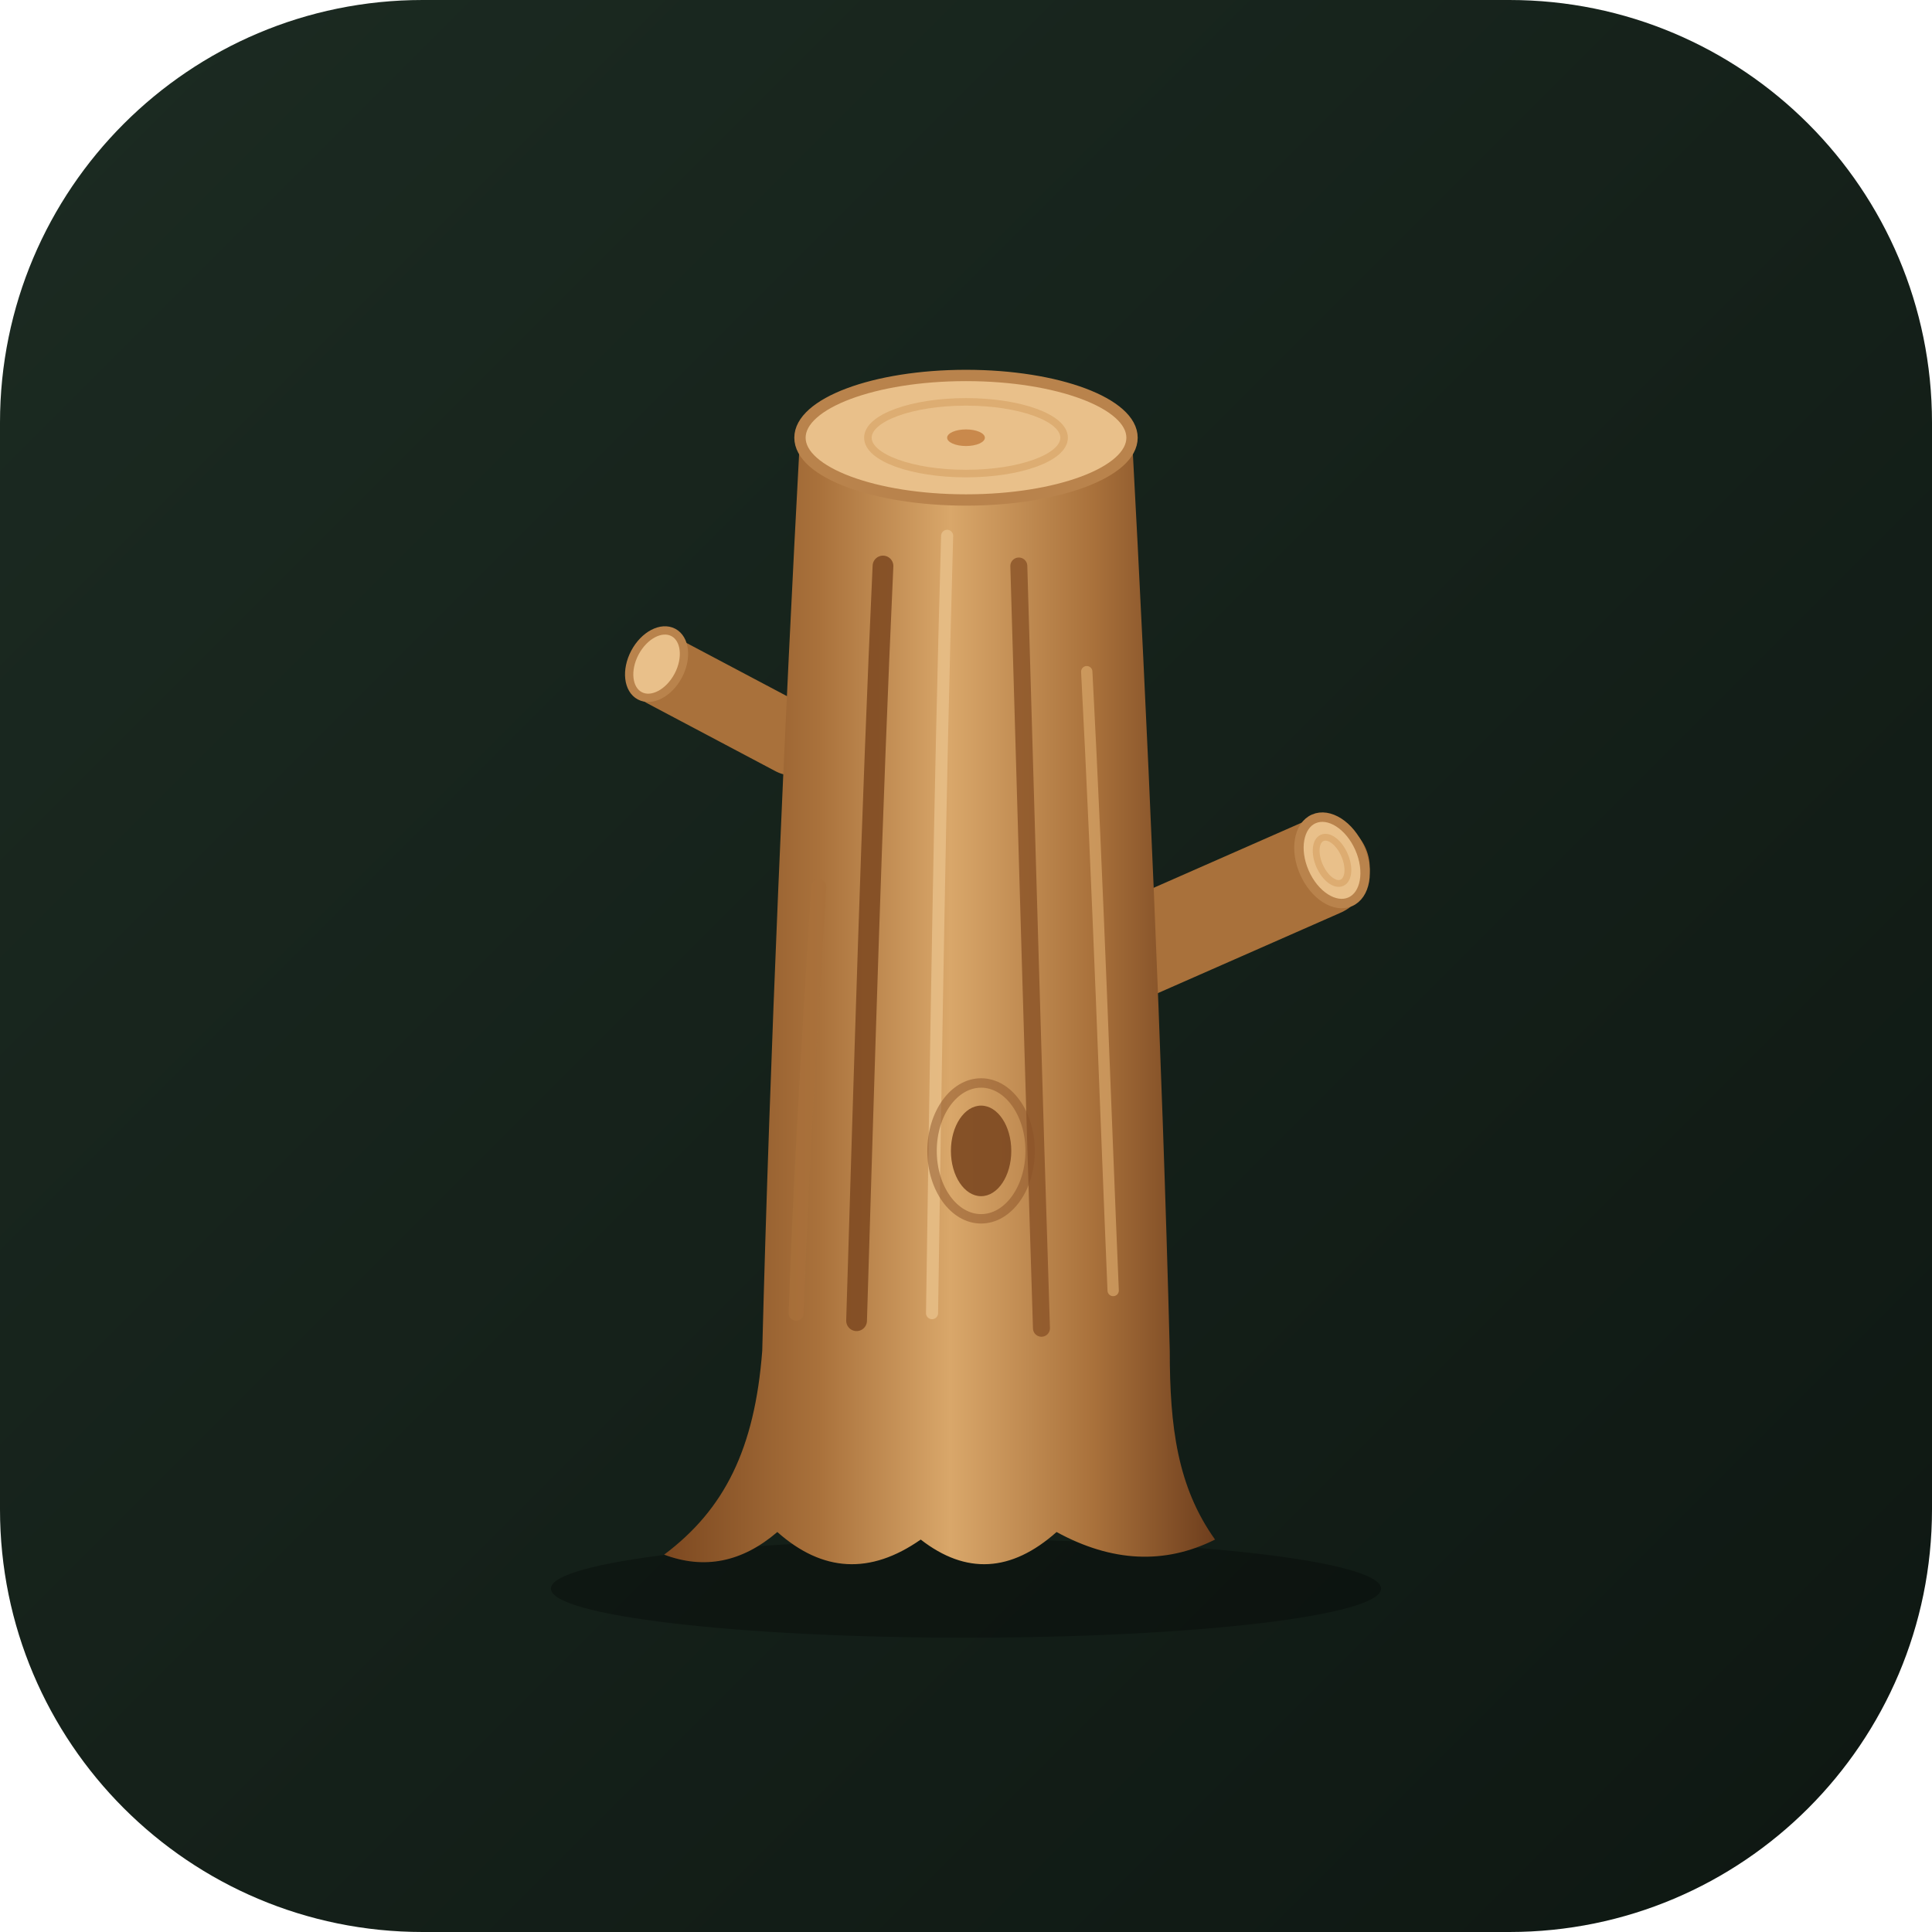
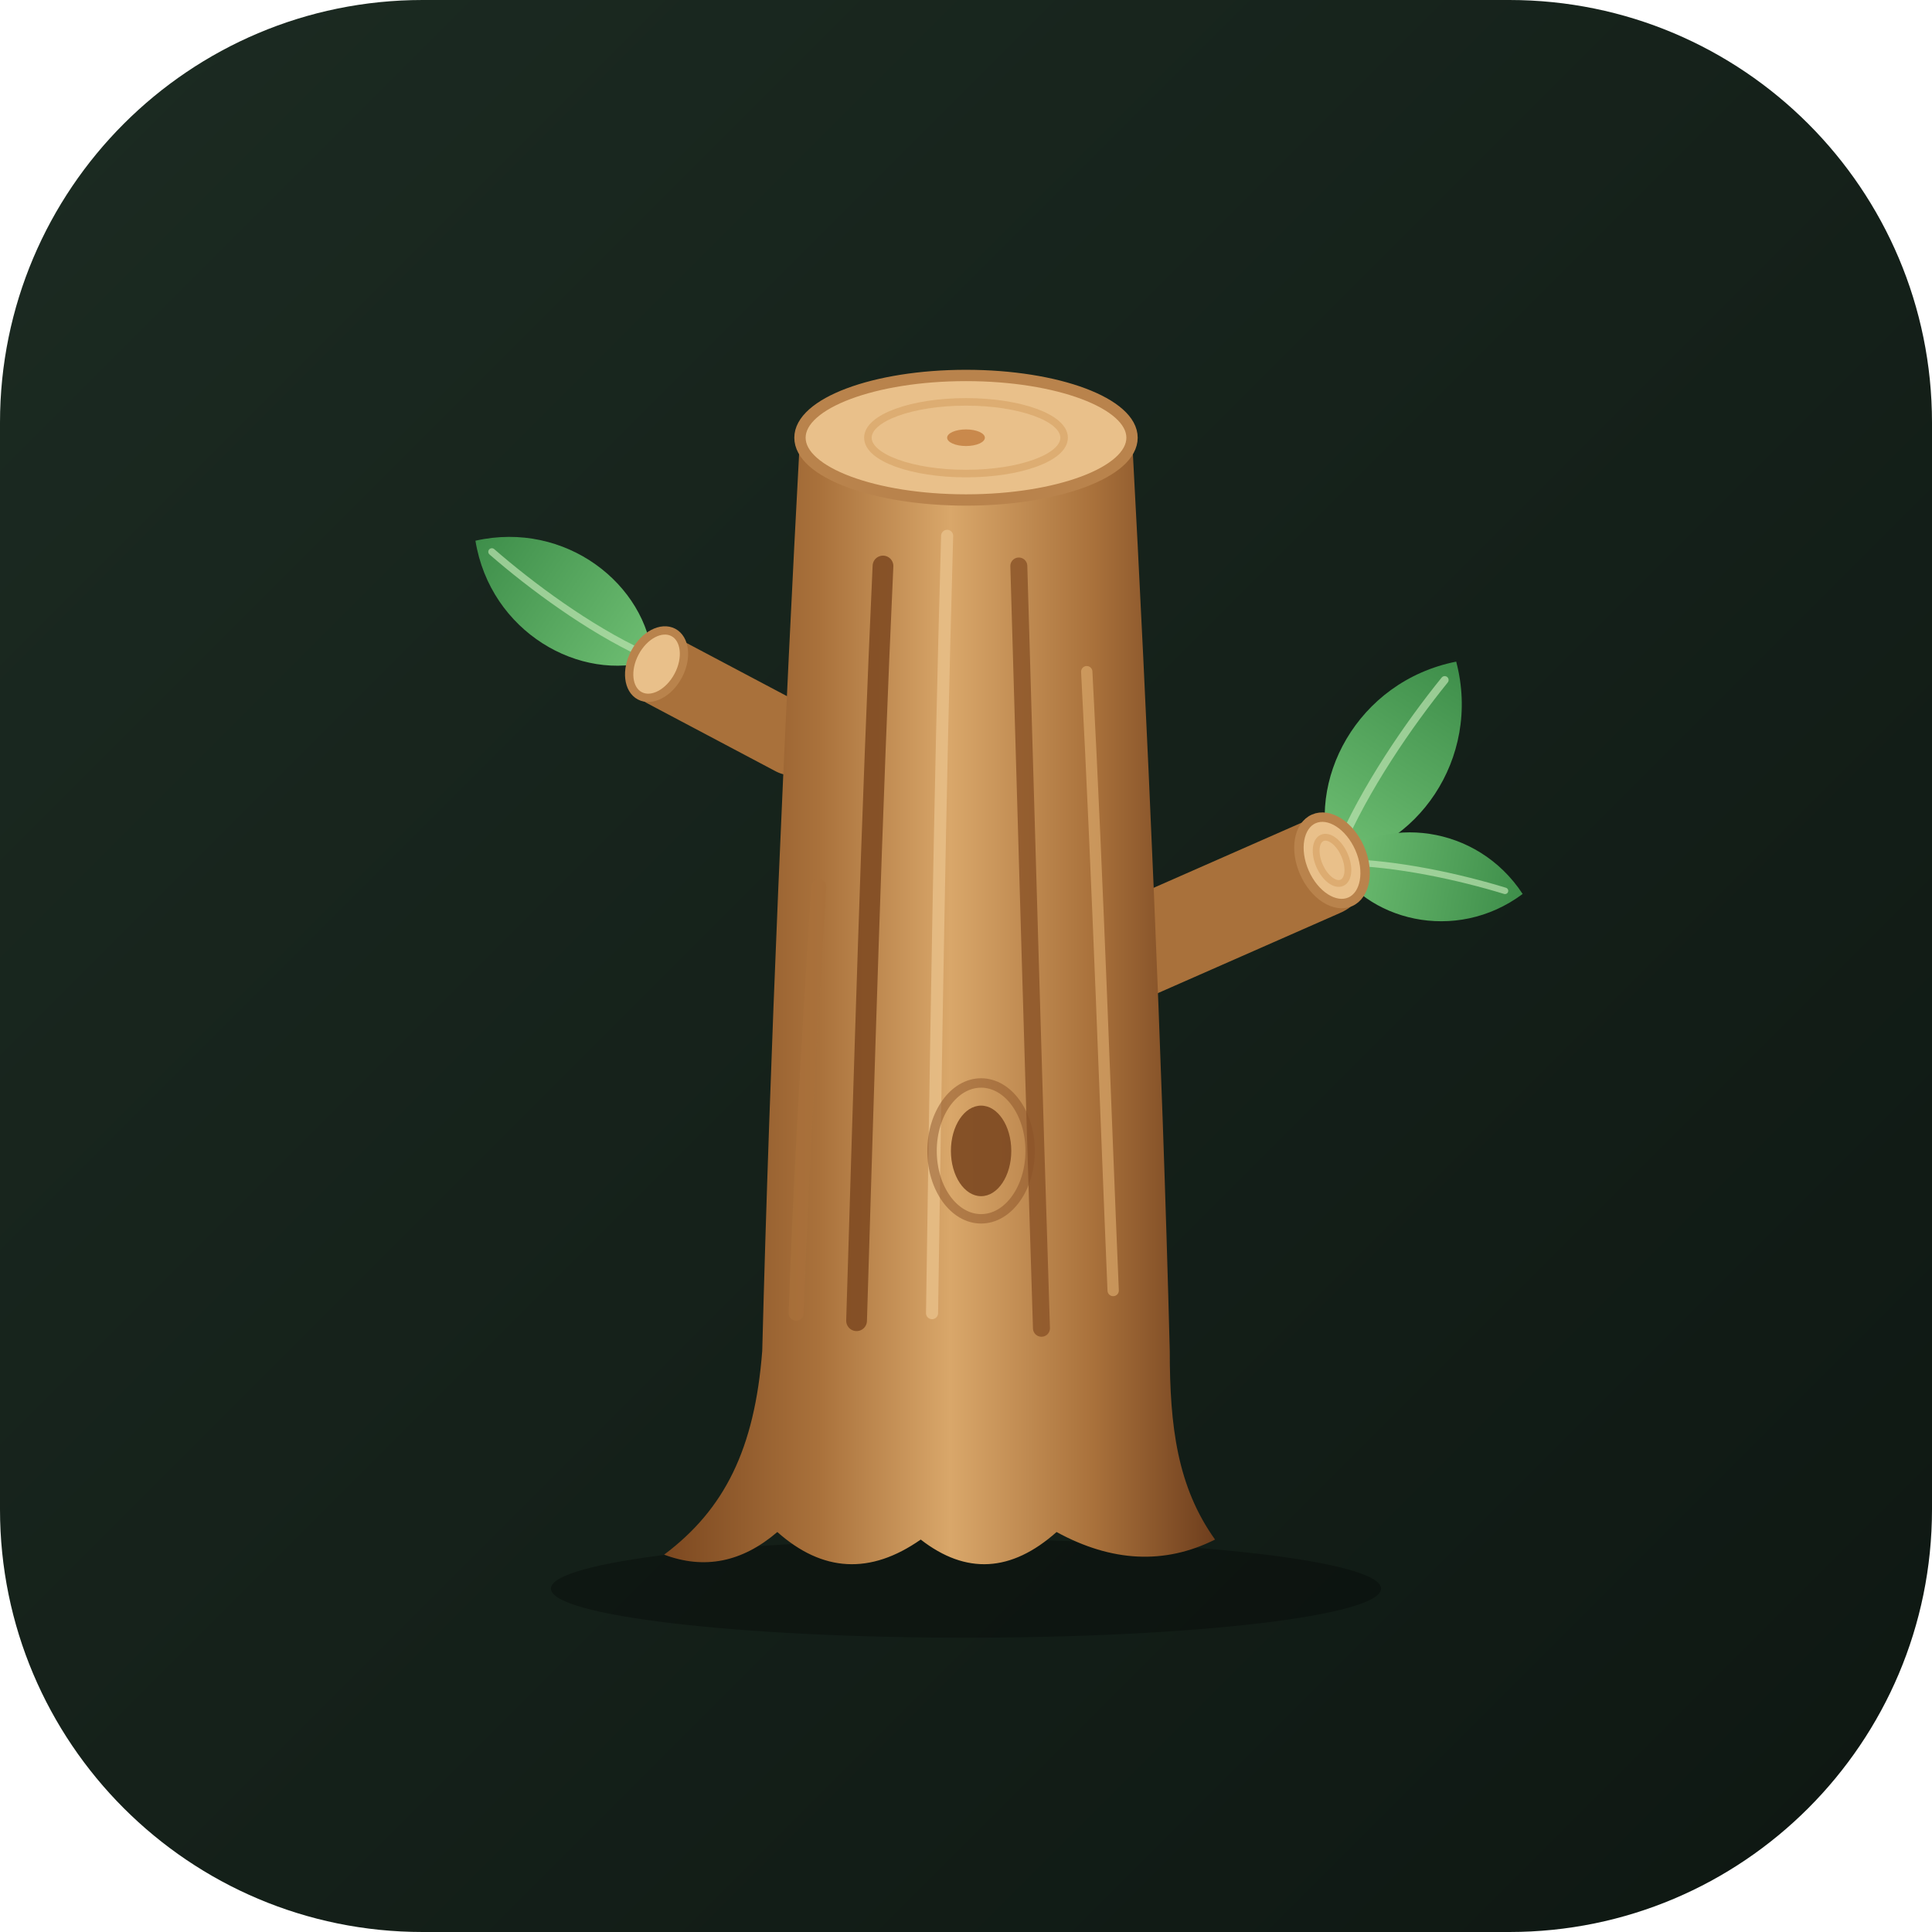
<svg xmlns="http://www.w3.org/2000/svg" width="512" height="512" viewBox="0 0 512 512">
  <defs>
    <linearGradient id="timber-bg" x1="0" y1="0" x2="1" y2="1">
      <stop offset="0" stop-color="#1C2B22" />
      <stop offset="1" stop-color="#0E1712" />
    </linearGradient>
    <linearGradient id="timber-trunk" x1="0" y1="0" x2="1" y2="0">
      <stop offset="0" stop-color="#7C4820" />
      <stop offset="0.28" stop-color="#A9713B" />
      <stop offset="0.52" stop-color="#D9A76A" />
      <stop offset="0.78" stop-color="#A9713B" />
      <stop offset="1" stop-color="#6E3E1D" />
    </linearGradient>
+     <linearGradient id="timber-leaf" x1="0" y1="0" x2="1" y2="0">
+       <stop offset="0" stop-color="#6FBF73" />
+       <stop offset="1" stop-color="#3E8E4A" />
+     </linearGradient>
  </defs>
  <rect x="0" y="0" width="512" height="512" rx="112" fill="url(#timber-bg)" />
  <ellipse cx="256" cy="421" rx="110" ry="13" fill="#000000" opacity="0.28" />
  <g>
    <path d="M 300 252 L 350 230" fill="none" stroke="#A9713B" stroke-width="26" stroke-linecap="round" />
    <path d="M 210 196 L 176 178" fill="none" stroke="#A9713B" stroke-width="19" stroke-linecap="round" />
+     <g transform="translate(353 228) rotate(-58) scale(1.15)">
+       <path d="M 0 0 C 12 -15 38 -17 54 0 C 38 17 12 15 0 0 Z" fill="url(#timber-leaf)" />
+       <path d="M 3 0 C 18 -2.4 36 -1.6 49 0" fill="none" stroke="#BCE3B0" stroke-width="1.8" stroke-linecap="round" opacity="0.7" />
+     </g>
+     <g transform="translate(353 228) rotate(10) scale(0.95)">
+       <path d="M 0 0 C 12 -15 38 -17 54 0 C 38 17 12 15 0 0 Z" fill="url(#timber-leaf)" />
+       <path d="M 3 0 C 18 -2.4 36 -1.6 49 0" fill="none" stroke="#BCE3B0" stroke-width="1.8" stroke-linecap="round" opacity="0.7" />
+     </g>
+     <g transform="translate(173 175) rotate(214) scale(1.05)">
+       <path d="M 0 0 C 12 -15 38 -17 54 0 C 38 17 12 15 0 0 Z" fill="url(#timber-leaf)" />
+       <path d="M 3 0 C 18 -2.4 36 -1.6 49 0" fill="none" stroke="#BCE3B0" stroke-width="1.8" stroke-linecap="round" opacity="0.7" />
+     </g>
    <path fill="url(#timber-trunk)" d="M 212 116       C 208 190 204 280 202 358       C 200 384 192 400 176 412       Q 192 418 206 406       Q 224 422 244 408       Q 262 422 280 406       Q 302 418 322 408       C 312 394 310 378 310 358       C 308 280 304 190 300 116       Z" />
    <g fill="none" stroke-linecap="round">
      <path d="M 234 150 C 231 215 229 285 227 350" stroke="#7C4820" stroke-width="5.5" opacity="0.85" />
      <path d="M 251 142 C 249 212 248 282 247 348" stroke="#E9C08A" stroke-width="3.2" opacity="0.8" />
      <path d="M 270 150 C 272 218 274 290 276 352" stroke="#8A5227" stroke-width="4.5" opacity="0.8" />
      <path d="M 288 178 C 291 235 293 295 295 342" stroke="#D9A76A" stroke-width="3" opacity="0.7" />
      <path d="M 217 235 C 214 282 212 318 211 348" stroke="#A9713B" stroke-width="4" opacity="0.7" />
    </g>
    <ellipse cx="260" cy="305" rx="13" ry="18" fill="none" stroke="#8A5227" stroke-width="2.5" opacity="0.5" />
    <ellipse cx="260" cy="305" rx="8" ry="12" fill="#7C4820" opacity="0.9" />
    <ellipse cx="353" cy="228" rx="8" ry="12" fill="#E9C08A" stroke="#B9834C" stroke-width="2.5" transform="rotate(-23.7 353 228)" />
    <ellipse cx="353" cy="228" rx="3.6" ry="6.5" fill="none" stroke="#D9A76A" stroke-width="1.8" opacity="0.8" transform="rotate(-23.7 353 228)" />
    <ellipse cx="174" cy="176" rx="6.5" ry="9.5" fill="#E9C08A" stroke="#B9834C" stroke-width="2.2" transform="rotate(27.9 174 176)" />
    <ellipse cx="256" cy="116" rx="44" ry="16.5" fill="#E9C08A" stroke="#B9834C" stroke-width="3" />
    <ellipse cx="256" cy="116" rx="26" ry="9.5" fill="none" stroke="#D9A76A" stroke-width="2" opacity="0.75" />
    <ellipse cx="256" cy="116" rx="5" ry="2.2" fill="#C9894C" />
  </g>
</svg>
